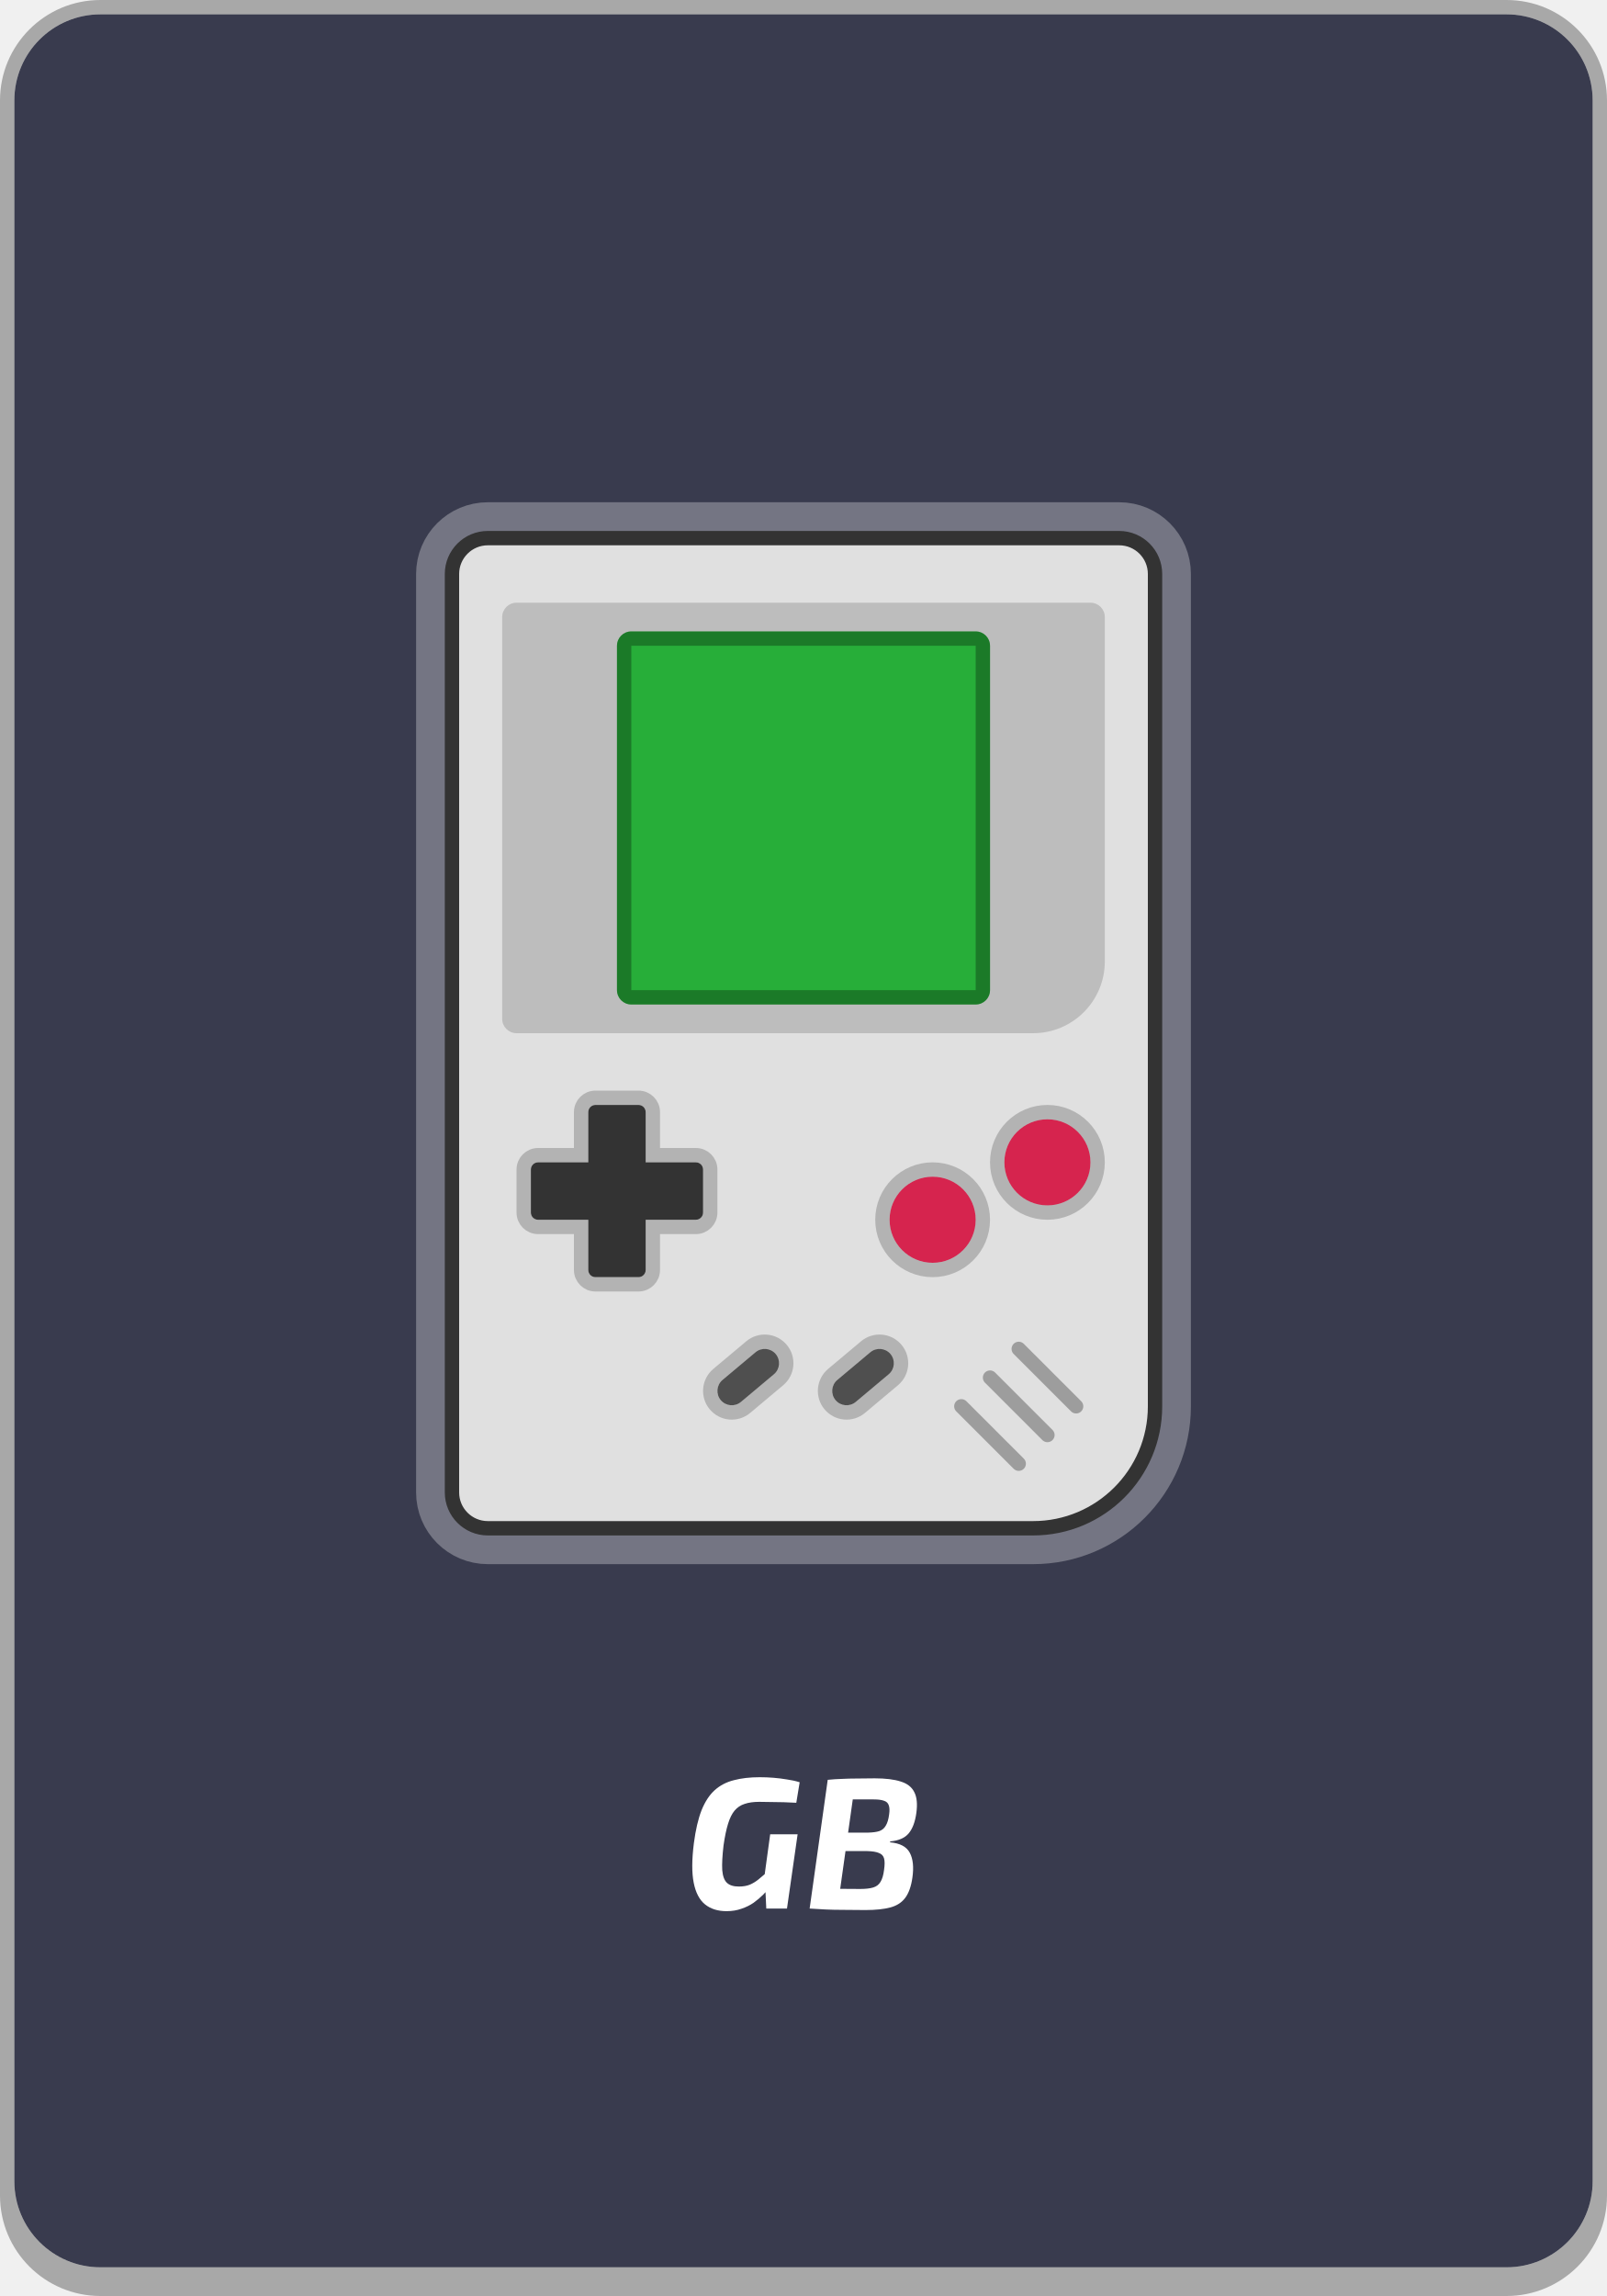
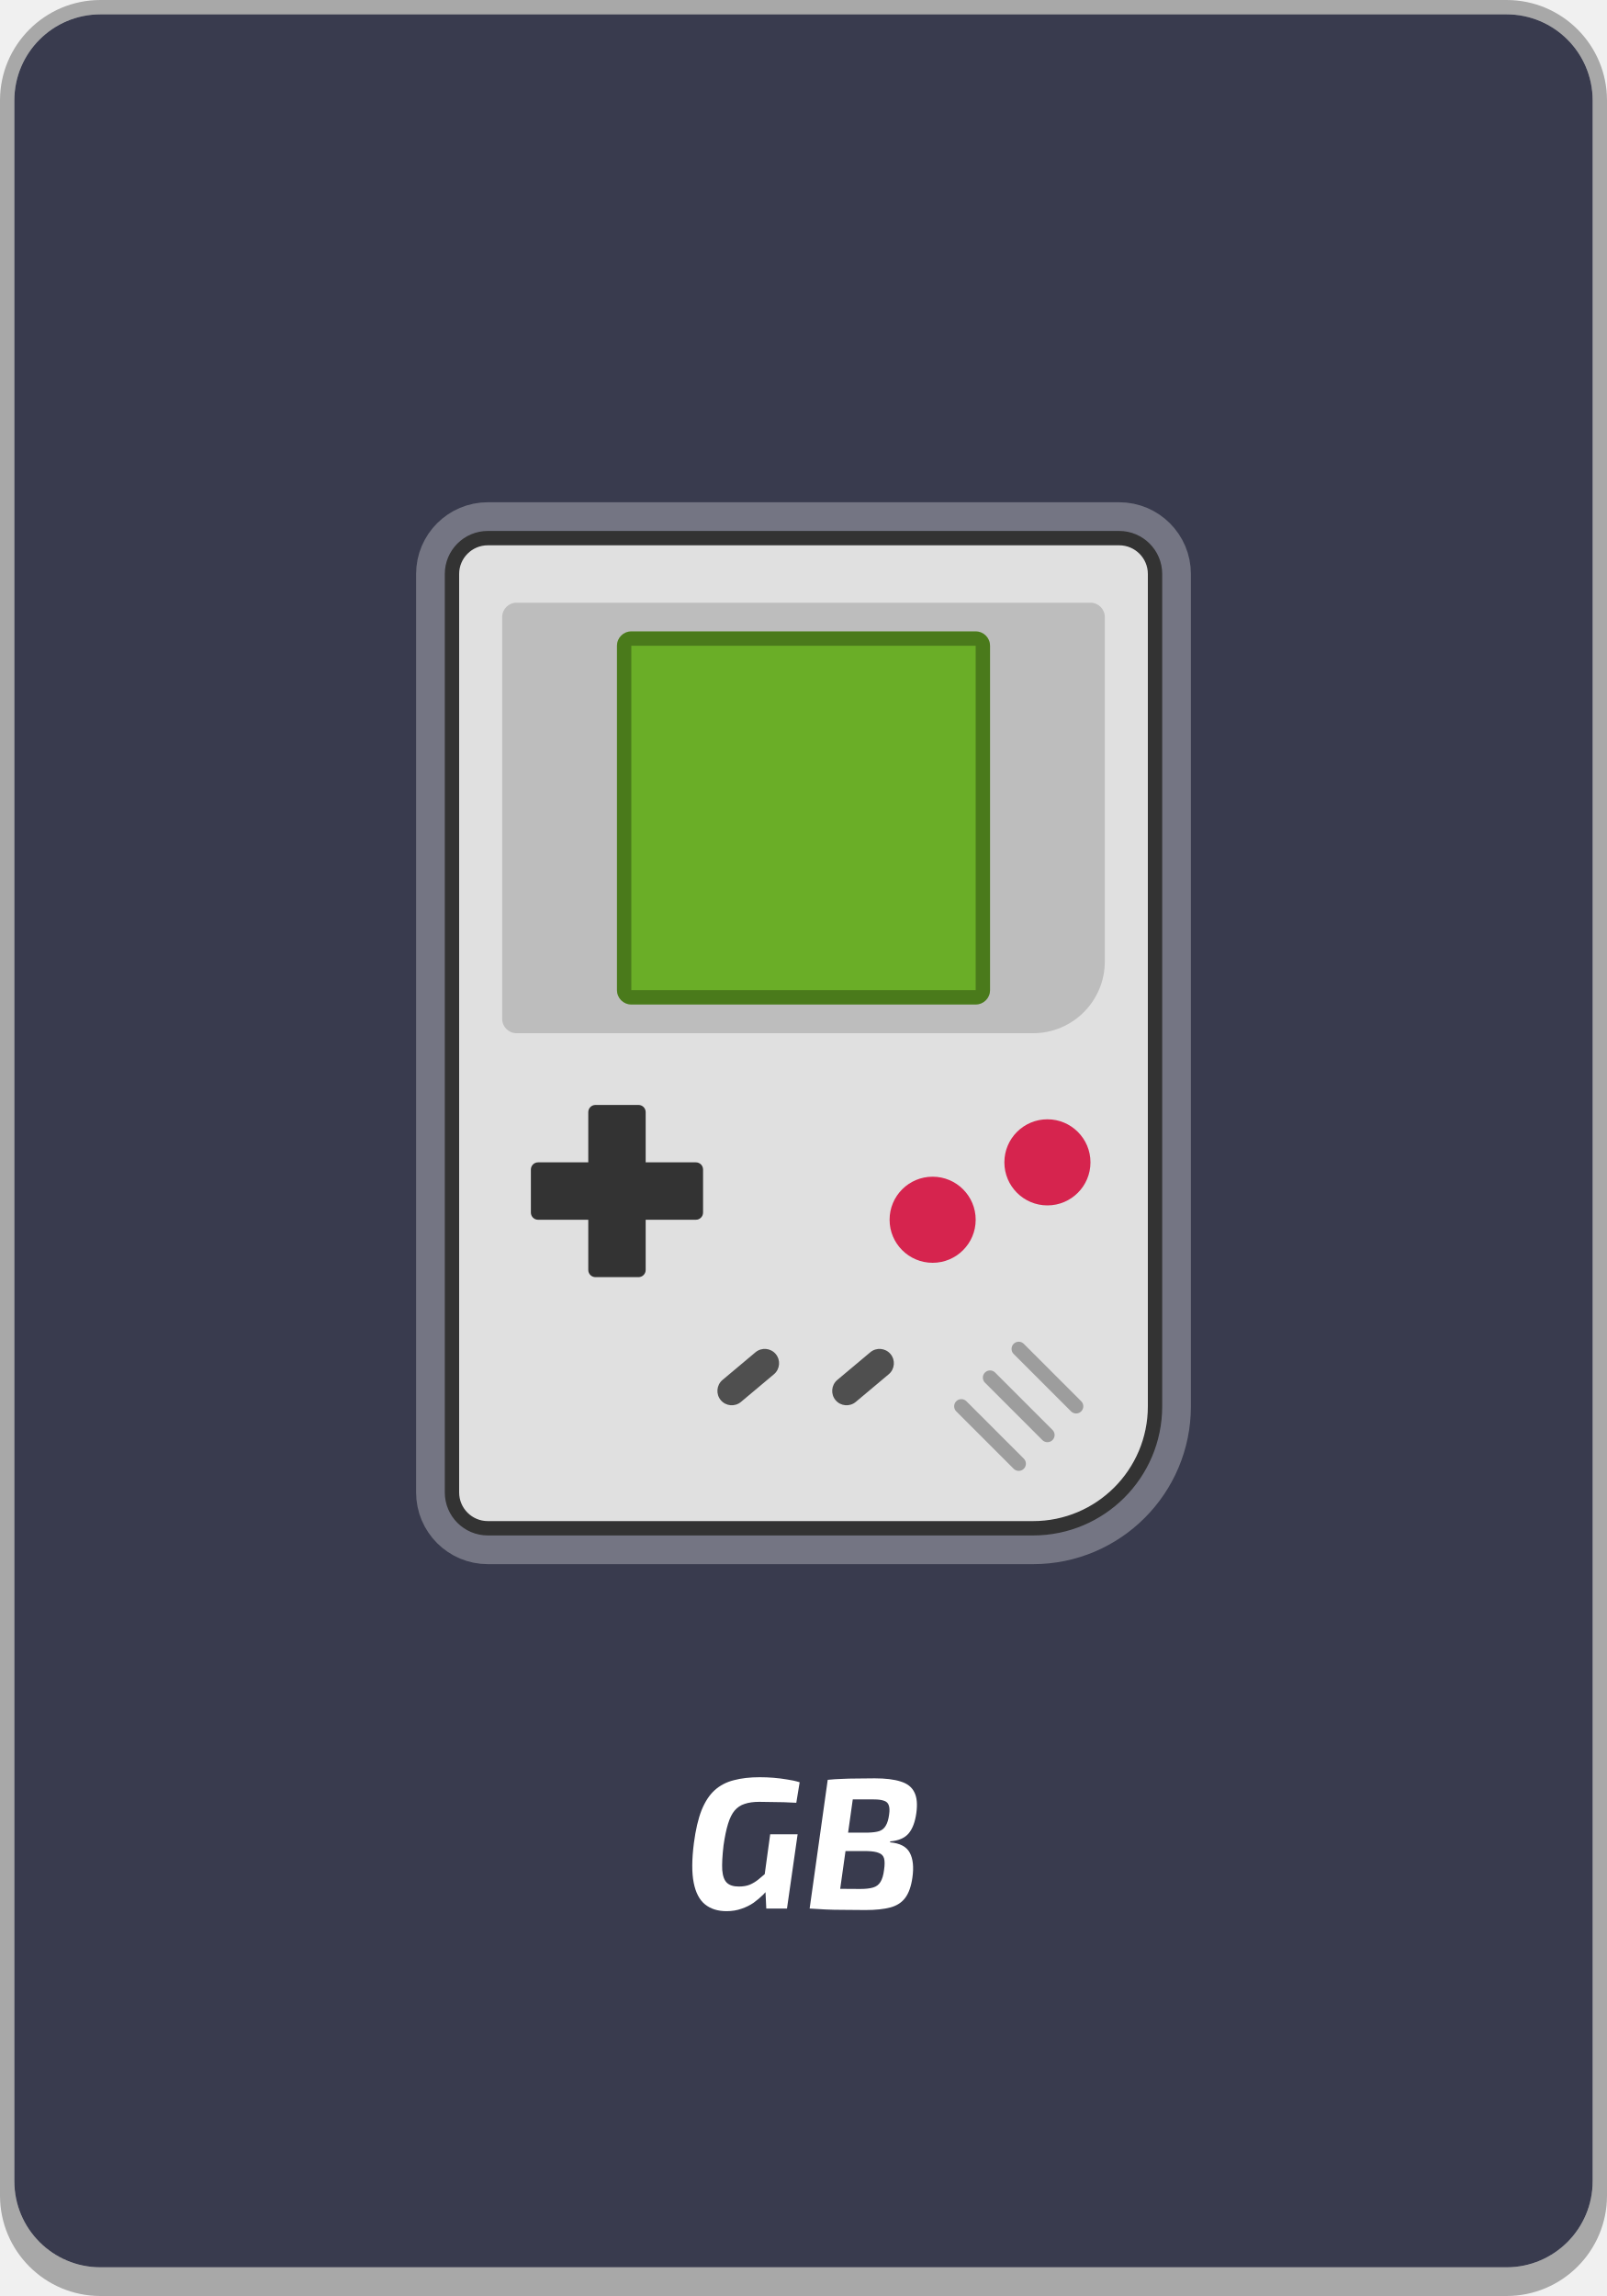
<svg xmlns="http://www.w3.org/2000/svg" width="112" height="160" viewBox="0 0 112 160" fill="none">
  <g clip-path="url(#clip0_113_1580)">
    <path d="M1 7C1 3.686 3.686 1 7 1H105C108.314 1 111 3.686 111 7V152C111 155.314 108.314 158 105 158H7C3.686 158 1 155.314 1 152V7Z" fill="#393B4E" />
    <path fill-rule="evenodd" clip-rule="evenodd" d="M7 0C3.134 0 0 3.134 0 7V153C0 156.866 3.134 160 7 160H105C108.866 160 112 156.866 112 153V7C112 3.134 108.866 0 105 0H7ZM7 1C3.686 1 1 3.686 1 7C1 7 1 7 1 7V152C1 152.165 1.007 152.328 1.02 152.49C1.269 155.575 3.851 158 7 158H105C108.149 158 110.731 155.575 110.98 152.49C110.993 152.328 111 152.165 111 152V7C111 3.686 108.314 1 105 1H7Z" fill="black" fill-opacity="0.3" />
    <path d="M32 40C32 38.895 32.895 38 34 38H78C79.105 38 80 38.895 80 40V98C80 102.418 76.418 106 72 106H34C32.895 106 32 105.105 32 104V40Z" fill="#E0E0E0" />
    <path d="M78 36.5H34C32.067 36.5 30.5 38.067 30.5 40V104C30.5 105.933 32.067 107.5 34 107.5H72C77.247 107.5 81.5 103.247 81.5 98V40C81.5 38.067 79.933 36.5 78 36.5Z" stroke="white" stroke-opacity="0.3" stroke-width="3" />
    <path d="M78 37.5H34C32.619 37.5 31.5 38.619 31.5 40V104C31.5 105.381 32.619 106.5 34 106.5H72C76.694 106.5 80.5 102.694 80.5 98V40C80.5 38.619 79.381 37.5 78 37.5Z" fill="#E0E0E0" stroke="#333333" />
    <path d="M41.5 77C41.224 77 41 77.224 41 77.5V81H37.5C37.224 81 37 81.224 37 81.5V84.5C37 84.776 37.224 85 37.5 85H41V88.5C41 88.776 41.224 89 41.5 89H44.5C44.776 89 45 88.776 45 88.5V85H48.5C48.776 85 49 84.776 49 84.5V81.5C49 81.224 48.776 81 48.5 81H45V77.5C45 77.224 44.776 77 44.5 77H41.5Z" fill="#333333" />
-     <path d="M41.5 76.5C40.948 76.5 40.5 76.948 40.5 77.5V80.5H37.5C36.948 80.5 36.5 80.948 36.5 81.5V84.5C36.5 85.052 36.948 85.5 37.5 85.5H40.5V88.5C40.5 89.052 40.948 89.5 41.5 89.5H44.5C45.052 89.5 45.5 89.052 45.5 88.5V85.5H48.5C49.052 85.5 49.5 85.052 49.5 84.5V81.5C49.5 80.948 49.052 80.5 48.5 80.5H45.5V77.5C45.5 76.948 45.052 76.5 44.5 76.5H41.5Z" stroke="black" stroke-opacity="0.2" />
    <path d="M35 43C35 42.448 35.448 42 36 42H76C76.552 42 77 42.448 77 43V67C77 69.761 74.761 72 72 72H36C35.448 72 35 71.552 35 71V43Z" fill="#BDBDBD" />
-     <rect x="43" y="44" width="26" height="26" rx="1" fill="#27AE39" />
+     <rect x="43" y="44" width="26" height="26" rx="1" fill="#6AAE27" />
    <rect x="43.5" y="44.5" width="25" height="25" rx="0.5" stroke="black" stroke-opacity="0.3" />
    <circle cx="65" cy="85" r="3" fill="#D6244E" />
-     <circle cx="65" cy="85" r="3.5" stroke="black" stroke-opacity="0.2" />
    <circle cx="73" cy="81" r="3" fill="#D6244E" />
-     <circle cx="73" cy="81" r="3.5" stroke="black" stroke-opacity="0.2" />
    <path d="M50.234 97.571C49.879 97.148 49.934 96.517 50.357 96.162L52.655 94.234C53.078 93.879 53.709 93.934 54.064 94.357C54.419 94.78 54.364 95.411 53.941 95.766L51.643 97.694C51.22 98.049 50.589 97.994 50.234 97.571Z" fill="#4F4F4F" />
    <path d="M58.234 97.571C57.879 97.148 57.934 96.517 58.357 96.162L60.656 94.234C61.079 93.879 61.709 93.934 62.064 94.357C62.419 94.78 62.364 95.411 61.941 95.766L59.643 97.694C59.22 98.049 58.589 97.994 58.234 97.571Z" fill="#4F4F4F" />
-     <path d="M52.334 93.851L50.036 95.779C49.401 96.312 49.319 97.258 49.851 97.893C50.383 98.527 51.33 98.61 51.964 98.078L54.262 96.149C54.897 95.617 54.98 94.671 54.447 94.036C53.915 93.401 52.969 93.319 52.334 93.851ZM60.334 93.851L58.036 95.779C57.401 96.312 57.319 97.258 57.851 97.893C58.384 98.527 59.33 98.61 59.964 98.078L62.263 96.149C62.897 95.617 62.98 94.671 62.447 94.036C61.915 93.401 60.969 93.319 60.334 93.851Z" stroke="black" stroke-opacity="0.2" />
    <path d="M67 98L71 102M69 96L73 100M71 94L75 98" stroke="black" stroke-opacity="0.3" stroke-linecap="round" stroke-linejoin="round" />
    <path d="M52.95 123.848C53.28 123.848 53.6 123.861 53.913 123.887C54.233 123.913 54.545 123.952 54.849 124.004C55.16 124.047 55.455 124.112 55.733 124.199L55.498 125.629C55.204 125.612 54.913 125.599 54.627 125.59C54.342 125.581 54.06 125.577 53.782 125.577C53.505 125.568 53.215 125.564 52.911 125.564C52.513 125.564 52.175 125.612 51.898 125.707C51.62 125.794 51.386 125.95 51.196 126.175C51.014 126.392 50.862 126.699 50.74 127.098C50.619 127.488 50.515 127.986 50.428 128.593C50.342 129.321 50.312 129.897 50.337 130.322C50.372 130.738 50.48 131.033 50.663 131.206C50.844 131.379 51.122 131.466 51.495 131.466C51.789 131.466 52.045 131.423 52.261 131.336C52.478 131.241 52.678 131.119 52.859 130.972C53.05 130.816 53.241 130.656 53.431 130.491L53.73 131.427C53.575 131.618 53.397 131.817 53.197 132.025C52.998 132.224 52.773 132.415 52.522 132.597C52.27 132.77 51.989 132.909 51.676 133.013C51.364 133.126 51.018 133.182 50.636 133.182C50.03 133.182 49.532 133.026 49.142 132.714C48.752 132.402 48.487 131.899 48.349 131.206C48.21 130.513 48.214 129.59 48.361 128.437C48.483 127.51 48.66 126.747 48.895 126.149C49.137 125.551 49.441 125.087 49.804 124.758C50.177 124.42 50.623 124.186 51.144 124.056C51.663 123.917 52.266 123.848 52.95 123.848ZM55.59 127.826L54.849 133H53.406L53.34 131.609L53.211 131.232L53.678 127.826H55.59ZM60.965 123.926C61.718 123.926 62.321 124 62.772 124.147C63.231 124.286 63.547 124.533 63.721 124.888C63.903 125.235 63.95 125.72 63.864 126.344C63.777 126.968 63.599 127.44 63.331 127.761C63.062 128.082 62.633 128.268 62.044 128.32L62.031 128.385C62.724 128.446 63.183 128.688 63.408 129.113C63.634 129.538 63.694 130.114 63.59 130.842C63.504 131.449 63.339 131.917 63.096 132.246C62.854 132.575 62.507 132.801 62.056 132.922C61.606 133.043 61.025 133.104 60.315 133.104C59.717 133.104 59.197 133.1 58.755 133.091C58.312 133.091 57.91 133.082 57.545 133.065C57.181 133.048 56.809 133.026 56.428 133L56.752 131.596C56.969 131.605 57.364 131.613 57.935 131.622C58.516 131.631 59.188 131.635 59.95 131.635C60.332 131.635 60.635 131.6 60.861 131.531C61.086 131.462 61.255 131.332 61.367 131.141C61.489 130.942 61.571 130.664 61.614 130.309C61.666 129.954 61.666 129.685 61.614 129.503C61.562 129.321 61.441 129.195 61.251 129.126C61.069 129.048 60.8 129.005 60.444 128.996H57.169L57.35 127.709H60.496C60.826 127.7 61.086 127.666 61.276 127.605C61.476 127.536 61.627 127.41 61.731 127.228C61.844 127.046 61.922 126.79 61.965 126.461C62.009 126.175 62 125.954 61.94 125.798C61.888 125.642 61.775 125.538 61.602 125.486C61.437 125.425 61.203 125.395 60.9 125.395C60.397 125.395 59.955 125.395 59.574 125.395C59.192 125.395 58.854 125.395 58.559 125.395C58.273 125.395 58.005 125.404 57.754 125.421L57.688 124.03C58.026 123.995 58.356 123.974 58.676 123.965C58.997 123.948 59.34 123.939 59.703 123.939C60.076 123.93 60.496 123.926 60.965 123.926ZM59.626 124.03L58.364 133H56.428L57.688 124.03H59.626Z" fill="white" />
  </g>
  <defs>
    <clipPath id="clip0_113_1580">
      <rect width="112" height="160" rx="6" fill="white" />
    </clipPath>
  </defs>
</svg>
